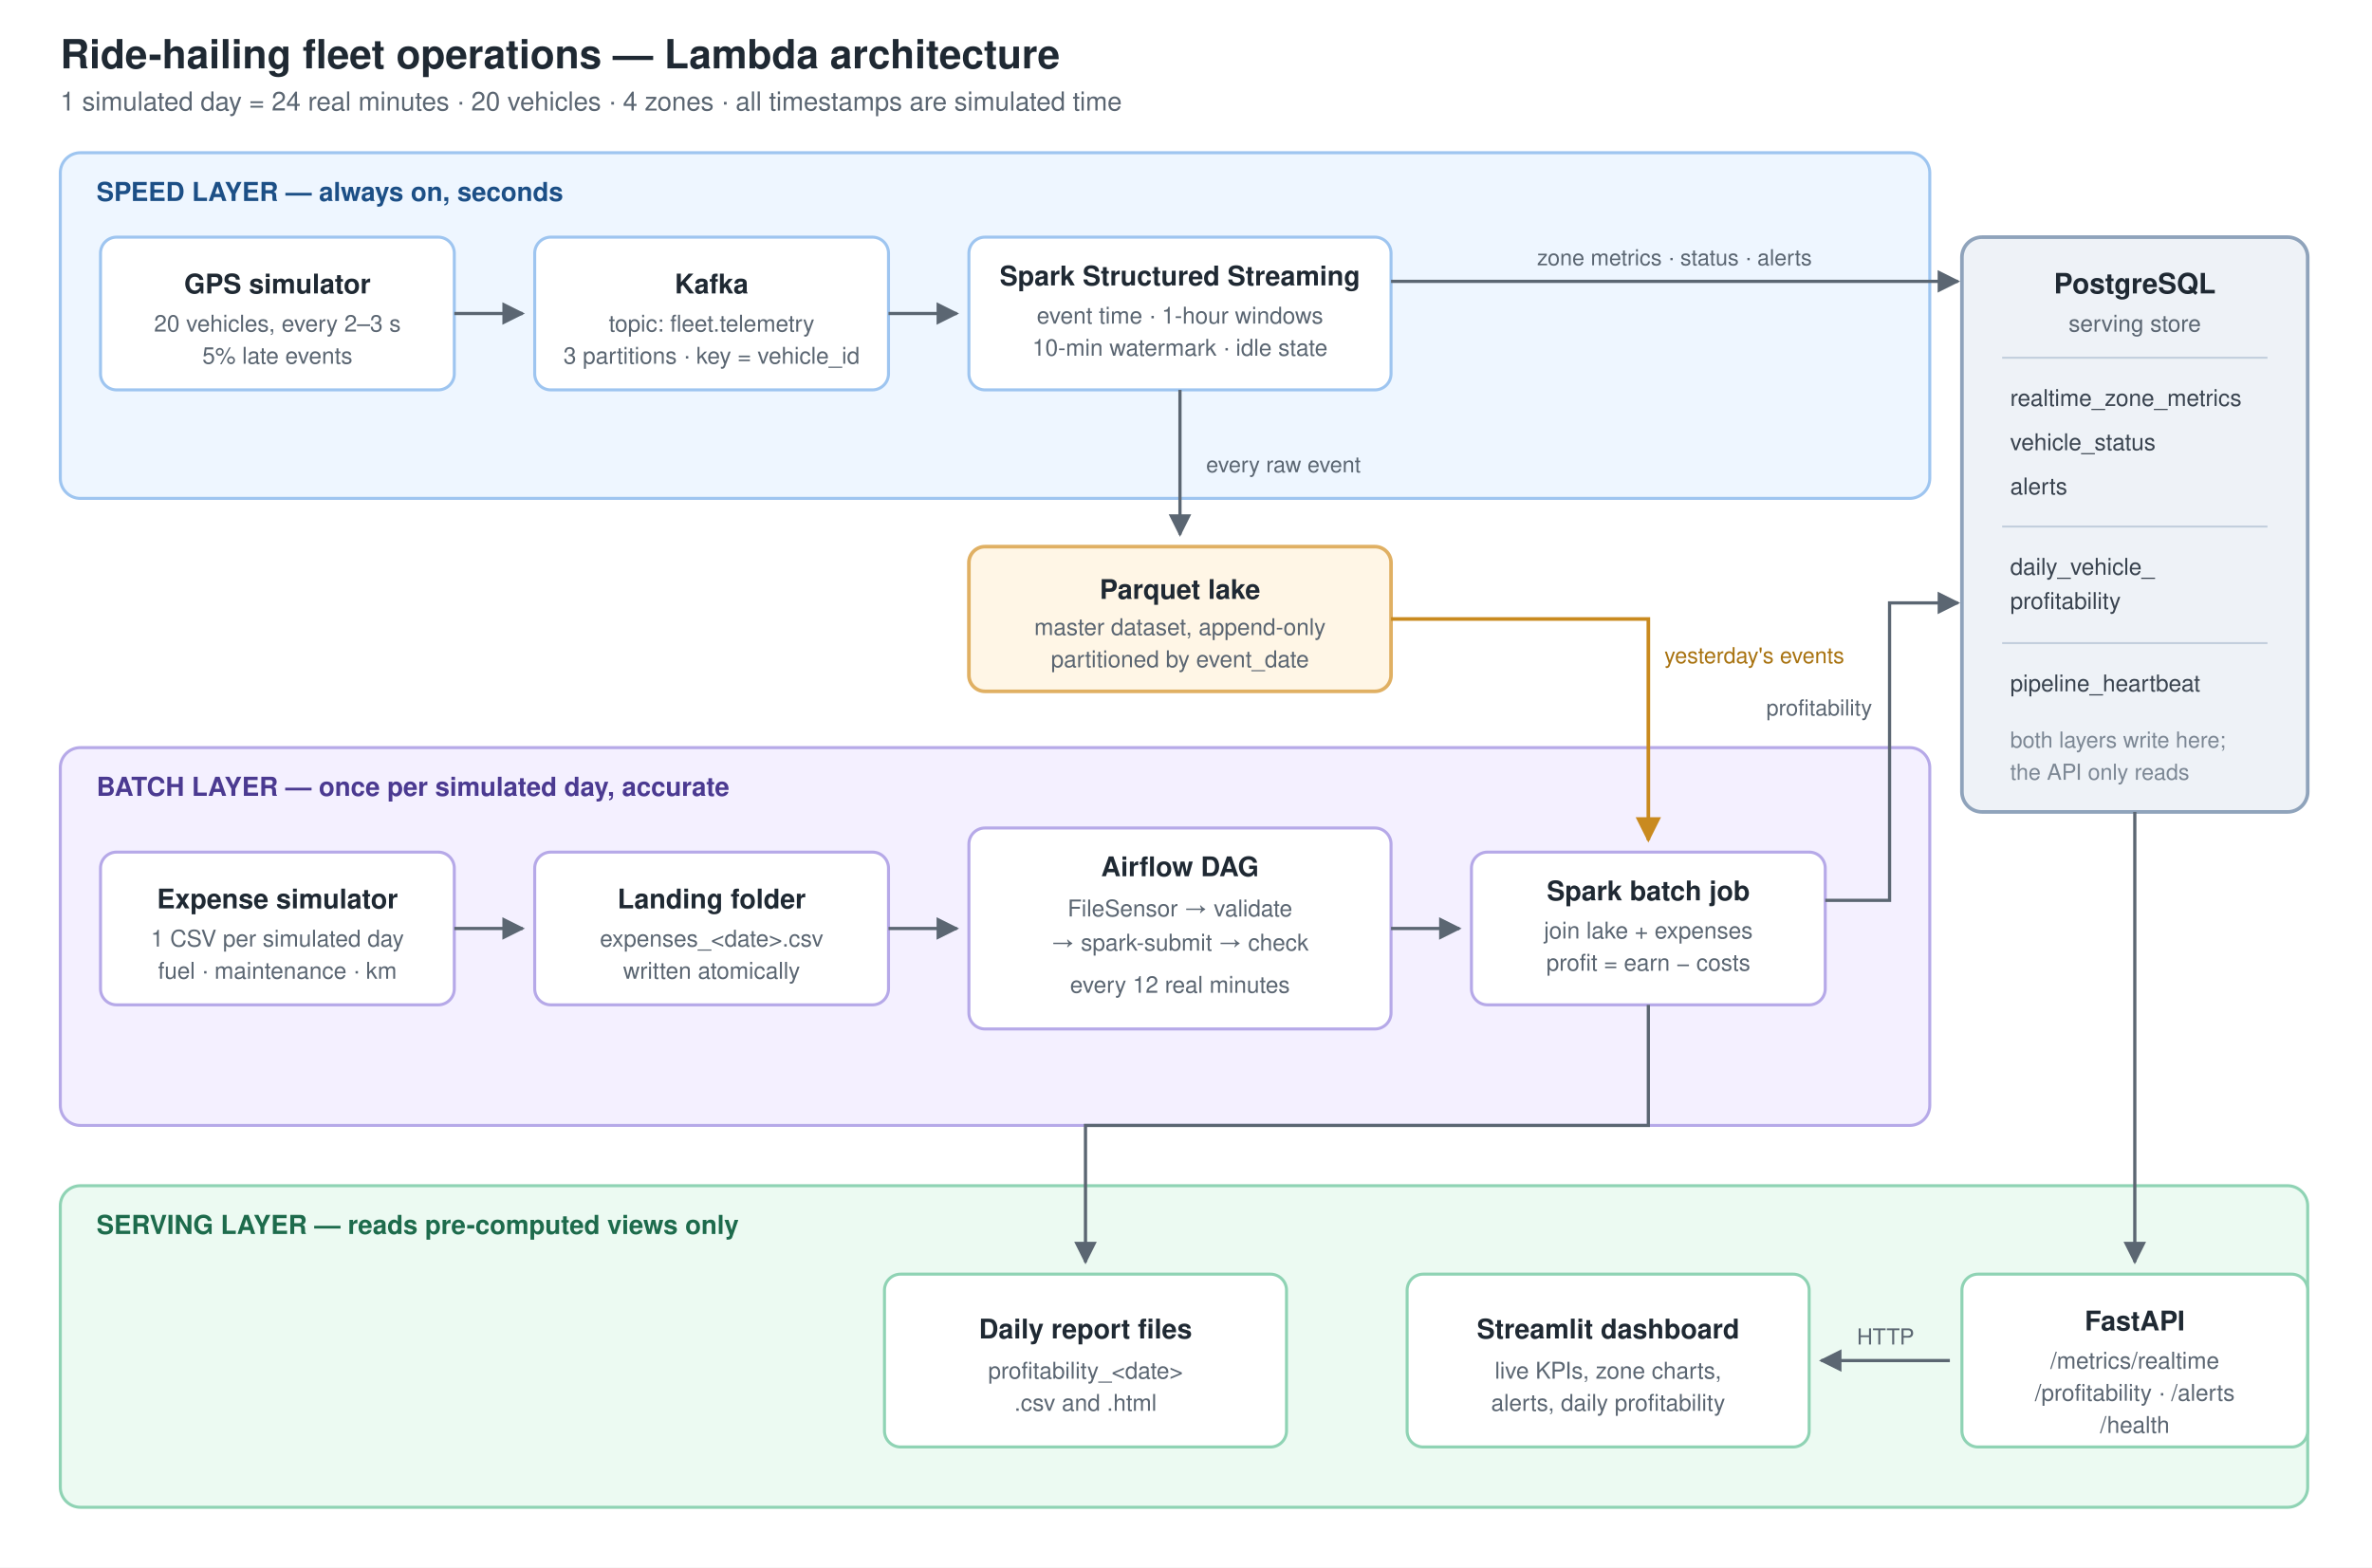
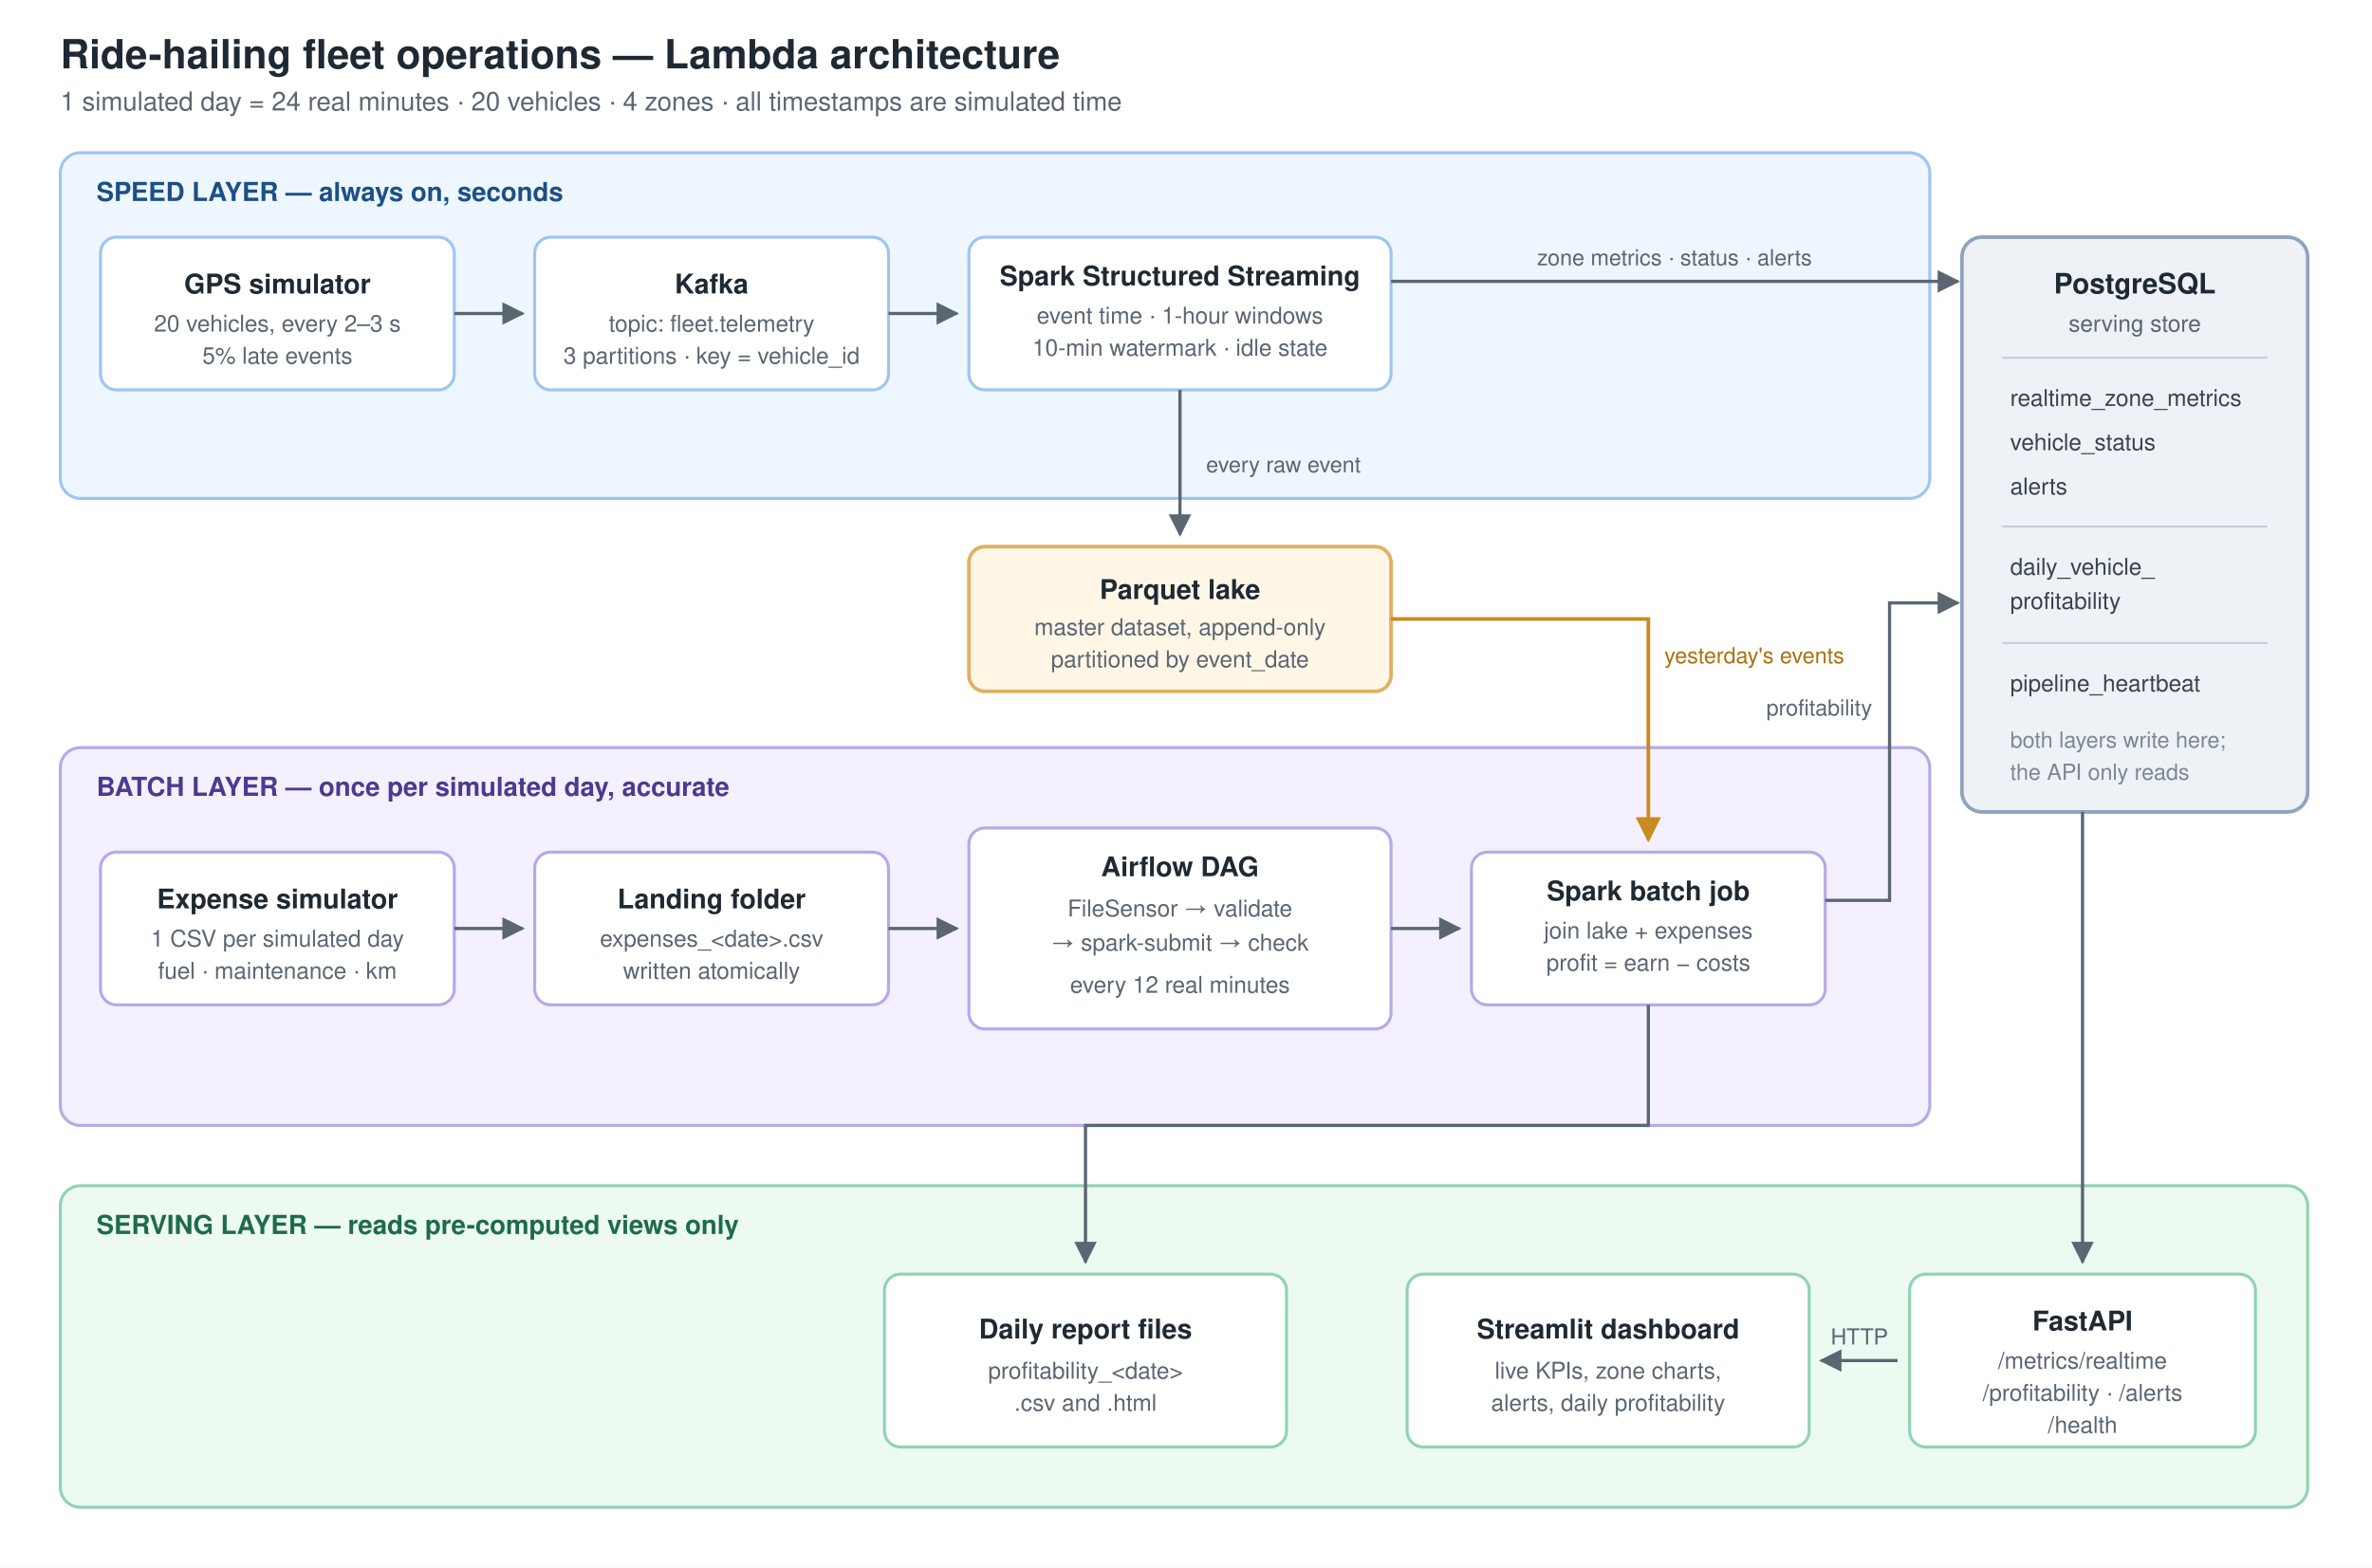
<svg xmlns="http://www.w3.org/2000/svg" width="1180" height="780" viewBox="0 0 1180 780" font-family="Segoe UI, Helvetica, Arial, sans-serif" role="img" aria-labelledby="t d">
  <rect width="1180" height="780" fill="#ffffff" />
  <text x="30" y="34" font-size="20" font-weight="600" fill="#1f2933">Ride-hailing fleet operations — Lambda architecture</text>
  <text x="30" y="55" font-size="13" fill="#5b6672">1 simulated day = 24 real minutes · 20 vehicles · 4 zones · all timestamps are simulated time</text>
  <rect x="30" y="76" width="930" height="172" rx="10" fill="#eef6ff" stroke="#9ec5f0" stroke-width="1.5" />
  <text x="48" y="100" font-size="13" font-weight="600" fill="#1c4f86">SPEED LAYER — always on, seconds</text>
  <rect x="50" y="118" width="176" height="76" rx="8" fill="#ffffff" stroke="#9ec5f0" stroke-width="1.5" />
  <text x="138" y="146" font-size="13.5" font-weight="600" text-anchor="middle" fill="#1f2933">GPS simulator</text>
  <text x="138" y="165" font-size="11.5" text-anchor="middle" fill="#5b6672">20 vehicles, every 2–3 s</text>
  <text x="138" y="181" font-size="11.5" text-anchor="middle" fill="#5b6672">5% late events</text>
  <rect x="266" y="118" width="176" height="76" rx="8" fill="#ffffff" stroke="#9ec5f0" stroke-width="1.5" />
  <text x="354" y="146" font-size="13.5" font-weight="600" text-anchor="middle" fill="#1f2933">Kafka</text>
  <text x="354" y="165" font-size="11.5" text-anchor="middle" fill="#5b6672">topic: fleet.telemetry</text>
  <text x="354" y="181" font-size="11.5" text-anchor="middle" fill="#5b6672">3 partitions · key = vehicle_id</text>
  <rect x="482" y="118" width="210" height="76" rx="8" fill="#ffffff" stroke="#9ec5f0" stroke-width="1.5" />
  <text x="587" y="142" font-size="13.5" font-weight="600" text-anchor="middle" fill="#1f2933">Spark Structured Streaming</text>
  <text x="587" y="161" font-size="11.5" text-anchor="middle" fill="#5b6672">event time · 1-hour windows</text>
  <text x="587" y="177" font-size="11.5" text-anchor="middle" fill="#5b6672">10-min watermark · idle state</text>
  <line x1="226" y1="156" x2="260" y2="156" stroke="#5b6672" stroke-width="1.6" marker-end="url(#a)" />
  <line x1="442" y1="156" x2="476" y2="156" stroke="#5b6672" stroke-width="1.6" marker-end="url(#a)" />
  <line x1="692" y1="140" x2="974" y2="140" stroke="#5b6672" stroke-width="1.6" marker-end="url(#a)" />
  <text x="833" y="132" font-size="11" text-anchor="middle" fill="#5b6672">zone metrics · status · alerts</text>
  <rect x="482" y="272" width="210" height="72" rx="8" fill="#fff6e6" stroke="#e0b063" stroke-width="1.8" />
  <text x="587" y="298" font-size="13.5" font-weight="600" text-anchor="middle" fill="#1f2933">Parquet lake</text>
  <text x="587" y="316" font-size="11.5" text-anchor="middle" fill="#5b6672">master dataset, append-only</text>
  <text x="587" y="332" font-size="11.5" text-anchor="middle" fill="#5b6672">partitioned by event_date</text>
  <line x1="587" y1="194" x2="587" y2="266" stroke="#5b6672" stroke-width="1.6" marker-end="url(#a)" />
  <text x="600" y="235" font-size="11" fill="#5b6672">every raw event</text>
  <rect x="30" y="372" width="930" height="188" rx="10" fill="#f4f0ff" stroke="#b6a9e8" stroke-width="1.5" />
  <text x="48" y="396" font-size="13" font-weight="600" fill="#4b3a91">BATCH LAYER — once per simulated day, accurate</text>
  <rect x="50" y="424" width="176" height="76" rx="8" fill="#ffffff" stroke="#b6a9e8" stroke-width="1.5" />
  <text x="138" y="452" font-size="13.5" font-weight="600" text-anchor="middle" fill="#1f2933">Expense simulator</text>
  <text x="138" y="471" font-size="11.5" text-anchor="middle" fill="#5b6672">1 CSV per simulated day</text>
  <text x="138" y="487" font-size="11.5" text-anchor="middle" fill="#5b6672">fuel · maintenance · km</text>
  <rect x="266" y="424" width="176" height="76" rx="8" fill="#ffffff" stroke="#b6a9e8" stroke-width="1.5" />
  <text x="354" y="452" font-size="13.5" font-weight="600" text-anchor="middle" fill="#1f2933">Landing folder</text>
  <text x="354" y="471" font-size="11.5" text-anchor="middle" fill="#5b6672">expenses_&lt;date&gt;.csv</text>
  <text x="354" y="487" font-size="11.5" text-anchor="middle" fill="#5b6672">written atomically</text>
  <rect x="482" y="412" width="210" height="100" rx="8" fill="#ffffff" stroke="#b6a9e8" stroke-width="1.5" />
  <text x="587" y="436" font-size="13.5" font-weight="600" text-anchor="middle" fill="#1f2933">Airflow DAG</text>
  <text x="587" y="456" font-size="11.5" text-anchor="middle" fill="#5b6672">FileSensor → validate</text>
  <text x="587" y="473" font-size="11.5" text-anchor="middle" fill="#5b6672">→ spark-submit → check</text>
  <text x="587" y="494" font-size="11.5" text-anchor="middle" fill="#5b6672">every 12 real minutes</text>
  <rect x="732" y="424" width="176" height="76" rx="8" fill="#ffffff" stroke="#b6a9e8" stroke-width="1.5" />
  <text x="820" y="448" font-size="13.5" font-weight="600" text-anchor="middle" fill="#1f2933">Spark batch job</text>
  <text x="820" y="467" font-size="11.5" text-anchor="middle" fill="#5b6672">join lake + expenses</text>
  <text x="820" y="483" font-size="11.5" text-anchor="middle" fill="#5b6672">profit = earn − costs</text>
  <line x1="226" y1="462" x2="260" y2="462" stroke="#5b6672" stroke-width="1.6" marker-end="url(#a)" />
  <line x1="442" y1="462" x2="476" y2="462" stroke="#5b6672" stroke-width="1.6" marker-end="url(#a)" />
  <line x1="692" y1="462" x2="726" y2="462" stroke="#5b6672" stroke-width="1.6" marker-end="url(#a)" />
  <path d="M 692 308 L 820 308 L 820 418" fill="none" stroke="#c98a1f" stroke-width="1.8" marker-end="url(#b)" />
  <text x="828" y="330" font-size="11" fill="#a8720f">yesterday's events</text>
  <path d="M 908 448 L 940 448 L 940 300 L 974 300" fill="none" stroke="#5b6672" stroke-width="1.6" marker-end="url(#a)" />
  <text x="905" y="356" font-size="11" text-anchor="middle" fill="#5b6672">profitability</text>
  <rect x="976" y="118" width="172" height="286" rx="10" fill="#eef2f7" stroke="#8fa3bb" stroke-width="1.8" />
  <text x="1062" y="146" font-size="14" font-weight="600" text-anchor="middle" fill="#1f2933">PostgreSQL</text>
  <text x="1062" y="165" font-size="11.5" text-anchor="middle" fill="#5b6672">serving store</text>
  <line x1="996" y1="178" x2="1128" y2="178" stroke="#c3cfdd" stroke-width="1" />
  <text x="1000" y="202" font-size="11.5" fill="#39434f">realtime_zone_metrics</text>
  <text x="1000" y="224" font-size="11.5" fill="#39434f">vehicle_status</text>
  <text x="1000" y="246" font-size="11.5" fill="#39434f">alerts</text>
  <line x1="996" y1="262" x2="1128" y2="262" stroke="#c3cfdd" stroke-width="1" />
  <text x="1000" y="286" font-size="11.5" fill="#39434f">daily_vehicle_</text>
  <text x="1000" y="303" font-size="11.5" fill="#39434f">profitability</text>
  <line x1="996" y1="320" x2="1128" y2="320" stroke="#c3cfdd" stroke-width="1" />
  <text x="1000" y="344" font-size="11.5" fill="#39434f">pipeline_heartbeat</text>
  <text x="1000" y="372" font-size="11" fill="#7c8794">both layers write here;</text>
  <text x="1000" y="388" font-size="11" fill="#7c8794">the API only reads</text>
  <rect x="30" y="590" width="1118" height="160" rx="10" fill="#ecfaf2" stroke="#8fd3b4" stroke-width="1.5" />
  <text x="48" y="614" font-size="13" font-weight="600" fill="#1d6b4c">SERVING LAYER — reads pre-computed views only</text>
-   <rect x="976" y="634" width="172" height="86" rx="8" fill="#ffffff" stroke="#8fd3b4" stroke-width="1.5" />
-   <text x="1062" y="662" font-size="13.5" font-weight="600" text-anchor="middle" fill="#1f2933">FastAPI</text>
-   <text x="1062" y="681" font-size="11.5" text-anchor="middle" fill="#5b6672">/metrics/realtime</text>
-   <text x="1062" y="697" font-size="11.5" text-anchor="middle" fill="#5b6672">/profitability · /alerts</text>
-   <text x="1062" y="713" font-size="11.5" text-anchor="middle" fill="#5b6672">/health</text>
+   <rect x="950" y="634" width="172" height="86" rx="8" fill="#ffffff" stroke="#8fd3b4" stroke-width="1.5" />
+   <text x="1036" y="662" font-size="13.5" font-weight="600" text-anchor="middle" fill="#1f2933">FastAPI</text>
+   <text x="1036" y="681" font-size="11.5" text-anchor="middle" fill="#5b6672">/metrics/realtime</text>
+   <text x="1036" y="697" font-size="11.5" text-anchor="middle" fill="#5b6672">/profitability · /alerts</text>
+   <text x="1036" y="713" font-size="11.5" text-anchor="middle" fill="#5b6672">/health</text>
  <rect x="700" y="634" width="200" height="86" rx="8" fill="#ffffff" stroke="#8fd3b4" stroke-width="1.5" />
  <text x="800" y="666" font-size="13.5" font-weight="600" text-anchor="middle" fill="#1f2933">Streamlit dashboard</text>
  <text x="800" y="686" font-size="11.5" text-anchor="middle" fill="#5b6672">live KPIs, zone charts,</text>
  <text x="800" y="702" font-size="11.5" text-anchor="middle" fill="#5b6672">alerts, daily profitability</text>
  <rect x="440" y="634" width="200" height="86" rx="8" fill="#ffffff" stroke="#8fd3b4" stroke-width="1.5" />
  <text x="540" y="666" font-size="13.5" font-weight="600" text-anchor="middle" fill="#1f2933">Daily report files</text>
  <text x="540" y="686" font-size="11.5" text-anchor="middle" fill="#5b6672">profitability_&lt;date&gt;</text>
  <text x="540" y="702" font-size="11.5" text-anchor="middle" fill="#5b6672">.csv and .html</text>
-   <line x1="1062" y1="404" x2="1062" y2="628" stroke="#5b6672" stroke-width="1.6" marker-end="url(#a)" />
-   <line x1="970" y1="677" x2="906" y2="677" stroke="#5b6672" stroke-width="1.6" marker-end="url(#a)" />
-   <text x="938" y="669" font-size="11" text-anchor="middle" fill="#5b6672">HTTP</text>
+   <line x1="1036" y1="404" x2="1036" y2="628" stroke="#5b6672" stroke-width="1.6" marker-end="url(#a)" />
+   <line x1="944" y1="677" x2="906" y2="677" stroke="#5b6672" stroke-width="1.6" marker-end="url(#a)" />
+   <text x="925" y="669" font-size="11" text-anchor="middle" fill="#5b6672">HTTP</text>
  <path d="M 820 500 L 820 560 L 540 560 L 540 628" fill="none" stroke="#5b6672" stroke-width="1.6" marker-end="url(#a)" />
  <defs>
    <marker id="a" viewBox="0 0 10 10" refX="9" refY="5" markerWidth="7" markerHeight="7" orient="auto-start-reverse">
      <path d="M0,0 L10,5 L0,10 z" fill="#5b6672" />
    </marker>
    <marker id="b" viewBox="0 0 10 10" refX="9" refY="5" markerWidth="7" markerHeight="7" orient="auto-start-reverse">
      <path d="M0,0 L10,5 L0,10 z" fill="#c98a1f" />
    </marker>
  </defs>
</svg>
